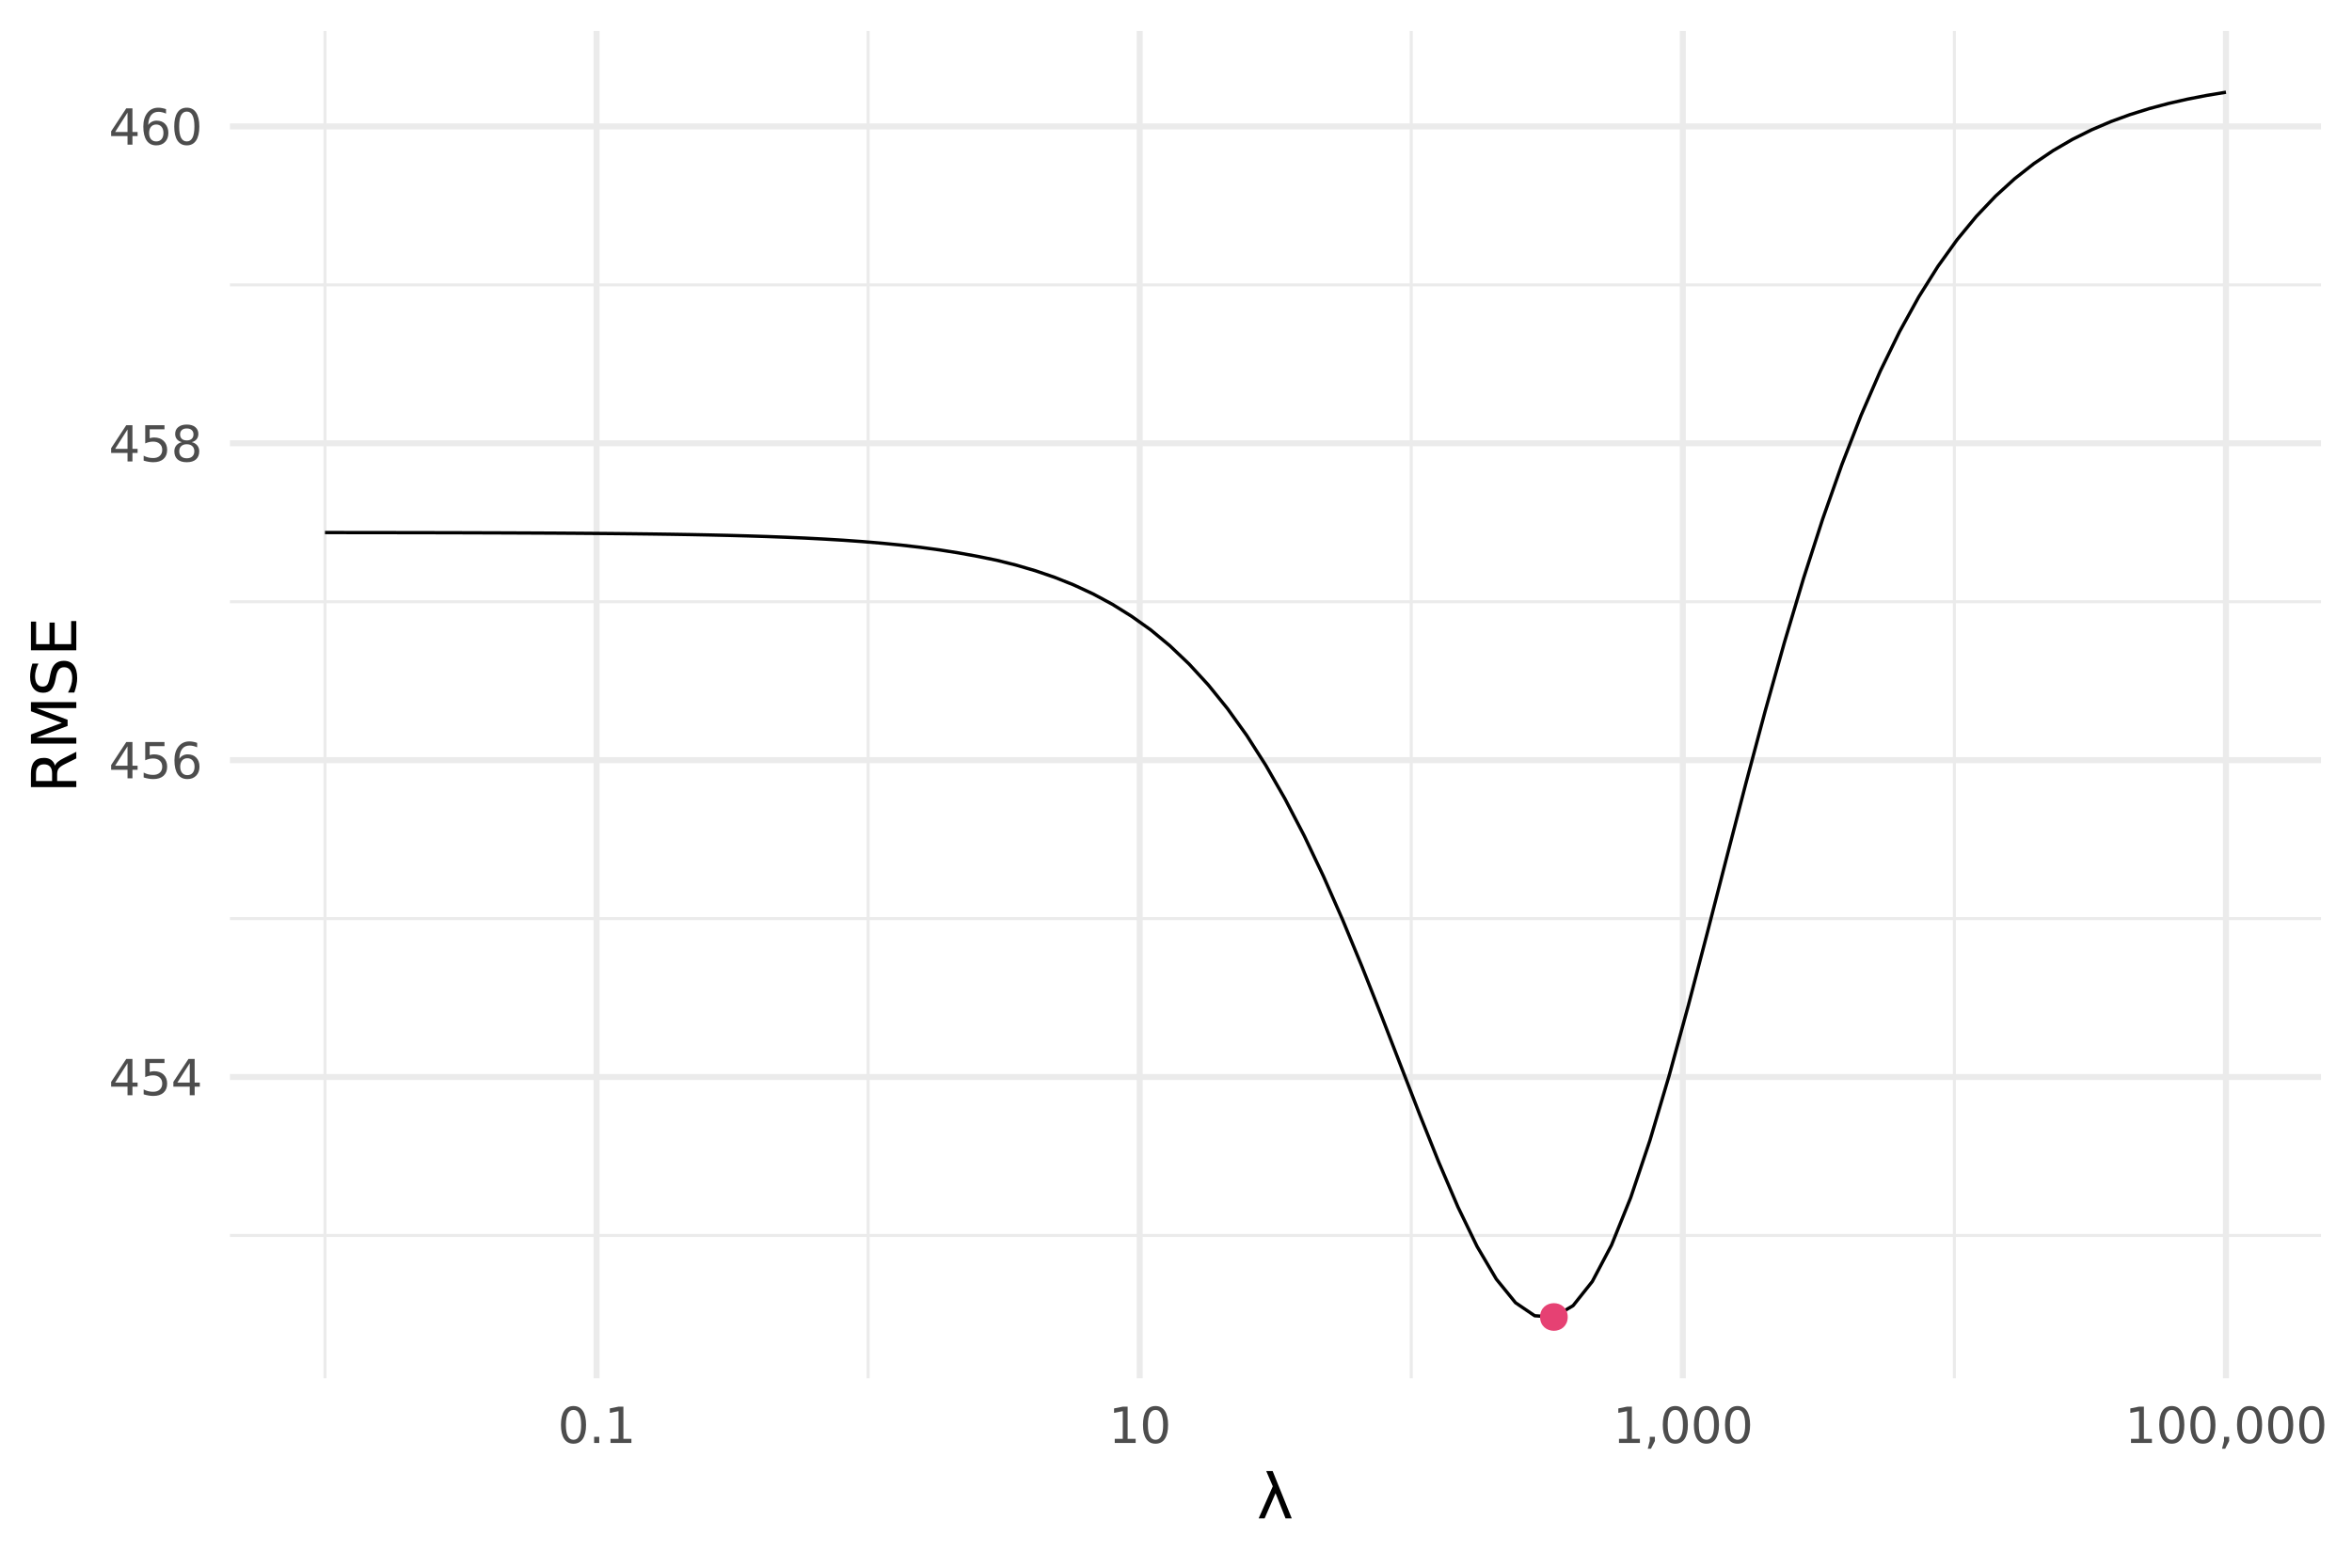
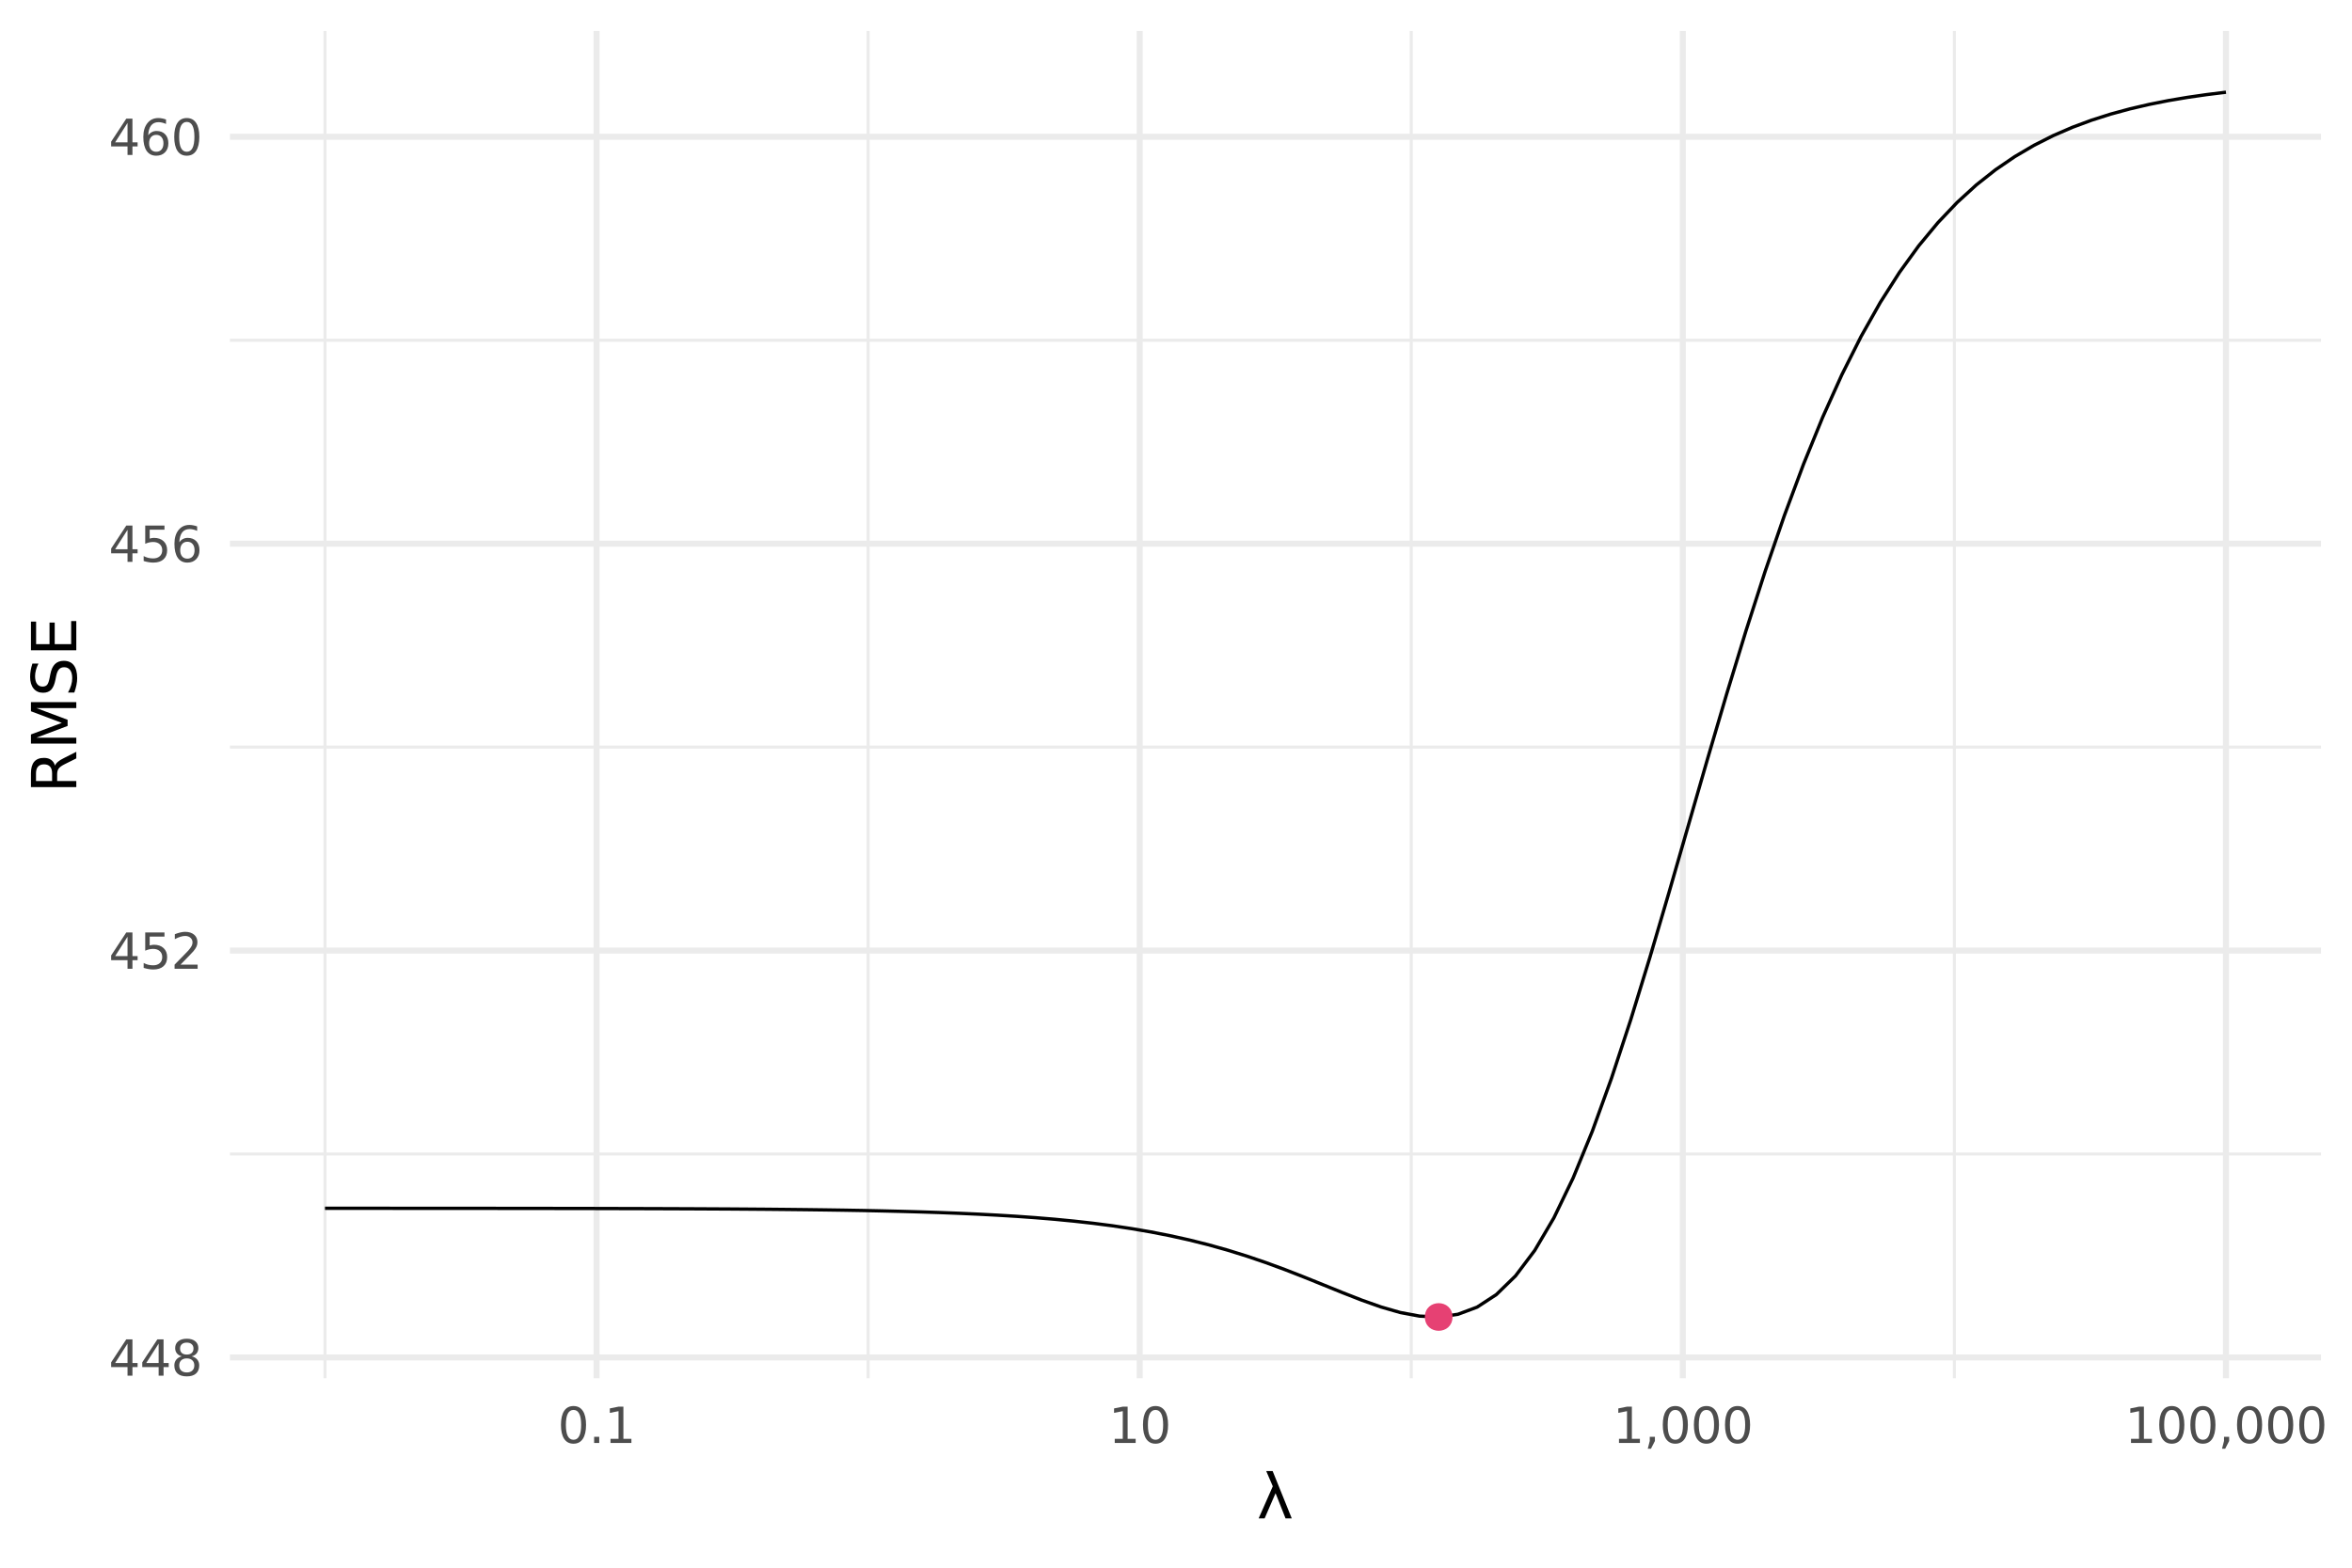
<svg xmlns="http://www.w3.org/2000/svg" xmlns:xlink="http://www.w3.org/1999/xlink" width="756" height="504" viewBox="0 0 756 504">
  <defs>
    <g>
      <g id="glyph-0-0">
        <path d="M 0.797 2.828 L 0.797 -11.281 L 8.797 -11.281 L 8.797 2.828 Z M 1.703 1.938 L 7.906 1.938 L 7.906 -10.391 L 1.703 -10.391 Z M 1.703 1.938 " />
      </g>
      <g id="glyph-0-1">
        <path d="M 6.047 -10.297 L 2.062 -4.062 L 6.047 -4.062 Z M 5.641 -11.672 L 7.625 -11.672 L 7.625 -4.062 L 9.281 -4.062 L 9.281 -2.75 L 7.625 -2.75 L 7.625 0 L 6.047 0 L 6.047 -2.75 L 0.781 -2.75 L 0.781 -4.281 Z M 5.641 -11.672 " />
      </g>
      <g id="glyph-0-2">
+         <path d="M 5.094 -5.547 C 4.344 -5.547 3.75 -5.344 3.312 -4.938 C 2.883 -4.539 2.672 -3.988 2.672 -3.281 C 2.672 -2.582 2.883 -2.031 3.312 -1.625 C 3.75 -1.227 4.344 -1.031 5.094 -1.031 C 5.844 -1.031 6.43 -1.227 6.859 -1.625 C 7.297 -2.031 7.516 -2.582 7.516 -3.281 C 7.516 -3.988 7.297 -4.539 6.859 -4.938 C 6.43 -5.344 5.844 -5.547 5.094 -5.547 Z M 3.516 -6.219 C 2.836 -6.383 2.305 -6.695 1.922 -7.156 C 1.547 -7.625 1.359 -8.191 1.359 -8.859 C 1.359 -9.785 1.691 -10.52 2.359 -11.062 C 3.023 -11.602 3.938 -11.875 5.094 -11.875 C 6.25 -11.875 7.156 -11.602 7.812 -11.062 C 8.477 -10.52 8.812 -9.785 8.812 -8.859 C 8.812 -8.191 8.625 -7.625 8.25 -7.156 C 7.875 -6.695 7.348 -6.383 6.672 -6.219 C 7.43 -6.039 8.023 -5.691 8.453 -5.172 C 8.879 -4.66 9.094 -4.031 9.094 -3.281 C 9.094 -2.156 8.742 -1.285 8.047 -0.672 C 7.359 -0.066 6.375 0.234 5.094 0.234 C 3.801 0.234 2.812 -0.066 2.125 -0.672 C 1.438 -1.285 1.094 -2.156 1.094 -3.281 C 1.094 -4.031 1.305 -4.66 1.734 -5.172 C 2.16 -5.691 2.754 -6.039 3.516 -6.219 Z M 2.938 -8.703 C 2.938 -8.098 3.125 -7.625 3.5 -7.281 C 3.875 -6.945 4.406 -6.781 5.094 -6.781 C 5.77 -6.781 6.297 -6.945 6.672 -7.281 C 7.055 -7.625 7.25 -8.098 7.25 -8.703 C 7.25 -9.305 7.055 -9.773 6.672 -10.109 C 6.297 -10.453 5.77 -10.625 5.094 -10.625 C 4.406 -10.625 3.875 -10.453 3.5 -10.109 C 3.125 -9.773 2.938 -9.305 2.938 -8.703 Z M 2.938 -8.703 " />
+       </g>
+       <g id="glyph-0-3">
        <path d="M 1.734 -11.672 L 7.922 -11.672 L 7.922 -10.344 L 3.172 -10.344 L 3.172 -7.484 C 3.398 -7.555 3.629 -7.613 3.859 -7.656 C 4.086 -7.695 4.316 -7.719 4.547 -7.719 C 5.848 -7.719 6.879 -7.359 7.641 -6.641 C 8.398 -5.93 8.781 -4.969 8.781 -3.75 C 8.781 -2.488 8.391 -1.508 7.609 -0.812 C 6.828 -0.113 5.727 0.234 4.312 0.234 C 3.82 0.234 3.32 0.188 2.812 0.094 C 2.301 0.008 1.773 -0.113 1.234 -0.281 L 1.234 -1.859 C 1.703 -1.609 2.188 -1.422 2.688 -1.297 C 3.188 -1.172 3.719 -1.109 4.281 -1.109 C 5.176 -1.109 5.883 -1.344 6.406 -1.812 C 6.938 -2.289 7.203 -2.938 7.203 -3.75 C 7.203 -4.562 6.938 -5.203 6.406 -5.672 C 5.883 -6.148 5.176 -6.391 4.281 -6.391 C 3.852 -6.391 3.43 -6.344 3.016 -6.25 C 2.598 -6.156 2.172 -6.008 1.734 -5.812 Z M 1.734 -11.672 " />
      </g>
-       <g id="glyph-0-3">
+       <g id="glyph-0-4">
+         <path d="M 3.078 -1.328 L 8.578 -1.328 L 8.578 0 L 1.172 0 L 1.172 -1.328 C 1.773 -1.953 2.594 -2.785 3.625 -3.828 C 4.656 -4.867 5.305 -5.539 5.578 -5.844 C 6.078 -6.414 6.426 -6.895 6.625 -7.281 C 6.832 -7.676 6.938 -8.066 6.938 -8.453 C 6.938 -9.066 6.719 -9.566 6.281 -9.953 C 5.844 -10.348 5.273 -10.547 4.578 -10.547 C 4.086 -10.547 3.566 -10.457 3.016 -10.281 C 2.461 -10.113 1.875 -9.859 1.25 -9.516 L 1.25 -11.109 C 1.883 -11.359 2.477 -11.547 3.031 -11.672 C 3.582 -11.805 4.086 -11.875 4.547 -11.875 C 5.754 -11.875 6.719 -11.57 7.438 -10.969 C 8.156 -10.363 8.516 -9.555 8.516 -8.547 C 8.516 -8.066 8.426 -7.613 8.25 -7.188 C 8.07 -6.758 7.742 -6.254 7.266 -5.672 C 7.141 -5.516 6.727 -5.078 6.031 -4.359 C 5.332 -3.641 4.348 -2.629 3.078 -1.328 Z M 3.078 -1.328 " />
+       </g>
+       <g id="glyph-0-5">
        <path d="M 5.281 -6.469 C 4.57 -6.469 4.008 -6.223 3.594 -5.734 C 3.188 -5.254 2.984 -4.594 2.984 -3.75 C 2.984 -2.906 3.188 -2.238 3.594 -1.75 C 4.008 -1.27 4.57 -1.031 5.281 -1.031 C 5.988 -1.031 6.551 -1.27 6.969 -1.75 C 7.383 -2.238 7.594 -2.906 7.594 -3.75 C 7.594 -4.594 7.383 -5.254 6.969 -5.734 C 6.551 -6.223 5.988 -6.469 5.281 -6.469 Z M 8.422 -11.406 L 8.422 -9.969 C 8.023 -10.156 7.625 -10.297 7.219 -10.391 C 6.812 -10.492 6.41 -10.547 6.016 -10.547 C 4.973 -10.547 4.176 -10.191 3.625 -9.484 C 3.082 -8.785 2.77 -7.727 2.688 -6.312 C 3 -6.758 3.383 -7.102 3.844 -7.344 C 4.312 -7.594 4.82 -7.719 5.375 -7.719 C 6.551 -7.719 7.477 -7.359 8.156 -6.641 C 8.832 -5.93 9.172 -4.969 9.172 -3.75 C 9.172 -2.551 8.816 -1.586 8.109 -0.859 C 7.398 -0.129 6.457 0.234 5.281 0.234 C 3.938 0.234 2.906 -0.281 2.188 -1.312 C 1.477 -2.352 1.125 -3.859 1.125 -5.828 C 1.125 -7.672 1.562 -9.141 2.438 -10.234 C 3.312 -11.328 4.484 -11.875 5.953 -11.875 C 6.348 -11.875 6.75 -11.832 7.156 -11.75 C 7.562 -11.676 7.984 -11.562 8.422 -11.406 Z M 8.422 -11.406 " />
      </g>
-       <g id="glyph-0-4">
-         <path d="M 5.094 -5.547 C 4.344 -5.547 3.75 -5.344 3.312 -4.938 C 2.883 -4.539 2.672 -3.988 2.672 -3.281 C 2.672 -2.582 2.883 -2.031 3.312 -1.625 C 3.75 -1.227 4.344 -1.031 5.094 -1.031 C 5.844 -1.031 6.43 -1.227 6.859 -1.625 C 7.297 -2.031 7.516 -2.582 7.516 -3.281 C 7.516 -3.988 7.297 -4.539 6.859 -4.938 C 6.43 -5.344 5.844 -5.547 5.094 -5.547 Z M 3.516 -6.219 C 2.836 -6.383 2.305 -6.695 1.922 -7.156 C 1.547 -7.625 1.359 -8.191 1.359 -8.859 C 1.359 -9.785 1.691 -10.52 2.359 -11.062 C 3.023 -11.602 3.938 -11.875 5.094 -11.875 C 6.25 -11.875 7.156 -11.602 7.812 -11.062 C 8.477 -10.52 8.812 -9.785 8.812 -8.859 C 8.812 -8.191 8.625 -7.625 8.25 -7.156 C 7.875 -6.695 7.348 -6.383 6.672 -6.219 C 7.43 -6.039 8.023 -5.691 8.453 -5.172 C 8.879 -4.66 9.094 -4.031 9.094 -3.281 C 9.094 -2.156 8.742 -1.285 8.047 -0.672 C 7.359 -0.066 6.375 0.234 5.094 0.234 C 3.801 0.234 2.812 -0.066 2.125 -0.672 C 1.438 -1.285 1.094 -2.156 1.094 -3.281 C 1.094 -4.031 1.305 -4.66 1.734 -5.172 C 2.16 -5.691 2.754 -6.039 3.516 -6.219 Z M 2.938 -8.703 C 2.938 -8.098 3.125 -7.625 3.5 -7.281 C 3.875 -6.945 4.406 -6.781 5.094 -6.781 C 5.77 -6.781 6.297 -6.945 6.672 -7.281 C 7.055 -7.625 7.25 -8.098 7.25 -8.703 C 7.25 -9.305 7.055 -9.773 6.672 -10.109 C 6.297 -10.453 5.77 -10.625 5.094 -10.625 C 4.406 -10.625 3.875 -10.453 3.5 -10.109 C 3.125 -9.773 2.938 -9.305 2.938 -8.703 Z M 2.938 -8.703 " />
-       </g>
-       <g id="glyph-0-5">
+       <g id="glyph-0-6">
        <path d="M 5.094 -10.625 C 4.281 -10.625 3.664 -10.223 3.25 -9.422 C 2.844 -8.629 2.641 -7.43 2.641 -5.828 C 2.641 -4.223 2.844 -3.02 3.25 -2.219 C 3.664 -1.426 4.281 -1.031 5.094 -1.031 C 5.906 -1.031 6.516 -1.426 6.922 -2.219 C 7.336 -3.02 7.547 -4.223 7.547 -5.828 C 7.547 -7.43 7.336 -8.629 6.922 -9.422 C 6.516 -10.223 5.906 -10.625 5.094 -10.625 Z M 5.094 -11.875 C 6.395 -11.875 7.391 -11.359 8.078 -10.328 C 8.773 -9.297 9.125 -7.797 9.125 -5.828 C 9.125 -3.859 8.773 -2.352 8.078 -1.312 C 7.391 -0.281 6.395 0.234 5.094 0.234 C 3.781 0.234 2.781 -0.281 2.094 -1.312 C 1.406 -2.352 1.062 -3.859 1.062 -5.828 C 1.062 -7.797 1.406 -9.297 2.094 -10.328 C 2.781 -11.359 3.781 -11.875 5.094 -11.875 Z M 5.094 -11.875 " />
      </g>
-       <g id="glyph-0-6">
+       <g id="glyph-0-7">
        <path d="M 1.719 -1.984 L 3.359 -1.984 L 3.359 0 L 1.719 0 Z M 1.719 -1.984 " />
      </g>
-       <g id="glyph-0-7">
+       <g id="glyph-0-8">
        <path d="M 1.984 -1.328 L 4.562 -1.328 L 4.562 -10.234 L 1.766 -9.672 L 1.766 -11.109 L 4.547 -11.672 L 6.125 -11.672 L 6.125 -1.328 L 8.703 -1.328 L 8.703 0 L 1.984 0 Z M 1.984 -1.328 " />
      </g>
-       <g id="glyph-0-8">
+       <g id="glyph-0-9">
        <path d="M 1.875 -1.984 L 3.531 -1.984 L 3.531 -0.641 L 2.25 1.859 L 1.234 1.859 L 1.875 -0.641 Z M 1.875 -1.984 " />
      </g>
      <g id="glyph-1-0">
        <path d="M 2.5 0 L 2.5 -15 L 17.5 -15 L 17.5 0 Z M 3.75 -1.25 L 16.25 -1.25 L 16.25 -13.75 L 3.75 -13.75 Z M 3.75 -1.25 " />
      </g>
      <g id="glyph-1-1">
        <path d="M 11.234 0 L 9.234 0 L 6.031 -8.094 L 2.516 0 L 0.594 0 L 5.141 -10.312 L 3.031 -15.203 L 5.094 -15.203 Z M 11.234 0 " />
      </g>
      <g id="glyph-2-0">
        <path d="M 3.531 -1 L -14.109 -1 L -14.109 -11 L 3.531 -11 Z M 2.422 -2.125 L 2.422 -9.891 L -12.984 -9.891 L -12.984 -2.125 Z M 2.422 -2.125 " />
      </g>
      <g id="glyph-2-1">
        <path d="M -6.844 -8.875 C -6.695 -9.301 -6.391 -9.711 -5.922 -10.109 C -5.453 -10.516 -4.805 -10.914 -3.984 -11.312 L 0 -13.328 L 0 -11.203 L -3.734 -9.344 C -4.711 -8.852 -5.359 -8.379 -5.672 -7.922 C -5.992 -7.473 -6.156 -6.859 -6.156 -6.078 L -6.156 -3.938 L 0 -3.938 L 0 -1.969 L -14.578 -1.969 L -14.578 -6.422 C -14.578 -8.086 -14.227 -9.328 -13.531 -10.141 C -12.832 -10.961 -11.781 -11.375 -10.375 -11.375 C -9.457 -11.375 -8.695 -11.16 -8.094 -10.734 C -7.488 -10.305 -7.07 -9.688 -6.844 -8.875 Z M -12.953 -3.938 L -7.781 -3.938 L -7.781 -6.422 C -7.781 -7.367 -8 -8.082 -8.438 -8.562 C -8.883 -9.051 -9.531 -9.297 -10.375 -9.297 C -11.227 -9.297 -11.867 -9.051 -12.297 -8.562 C -12.734 -8.082 -12.953 -7.367 -12.953 -6.422 Z M -12.953 -3.938 " />
      </g>
      <g id="glyph-2-2">
        <path d="M -14.578 -1.969 L -14.578 -4.906 L -4.656 -8.625 L -14.578 -12.359 L -14.578 -15.297 L 0 -15.297 L 0 -13.375 L -12.797 -13.375 L -2.797 -9.625 L -2.797 -7.641 L -12.797 -3.875 L 0 -3.875 L 0 -1.969 Z M -14.578 -1.969 " />
      </g>
      <g id="glyph-2-3">
        <path d="M -14.109 -10.703 L -12.172 -10.703 C -12.535 -9.953 -12.805 -9.242 -12.984 -8.578 C -13.16 -7.922 -13.25 -7.281 -13.25 -6.656 C -13.25 -5.582 -13.039 -4.754 -12.625 -4.172 C -12.207 -3.586 -11.613 -3.297 -10.844 -3.297 C -10.195 -3.297 -9.707 -3.488 -9.375 -3.875 C -9.051 -4.27 -8.785 -5.004 -8.578 -6.078 L -8.344 -7.281 C -8.062 -8.75 -7.566 -9.832 -6.859 -10.531 C -6.148 -11.227 -5.207 -11.578 -4.031 -11.578 C -2.613 -11.578 -1.539 -11.102 -0.812 -10.156 C -0.082 -9.207 0.281 -7.82 0.281 -6 C 0.281 -5.312 0.203 -4.578 0.047 -3.797 C -0.109 -3.016 -0.336 -2.207 -0.641 -1.375 L -2.672 -1.375 C -2.223 -2.176 -1.883 -2.961 -1.656 -3.734 C -1.426 -4.504 -1.312 -5.258 -1.312 -6 C -1.312 -7.125 -1.531 -7.988 -1.969 -8.594 C -2.414 -9.207 -3.051 -9.516 -3.875 -9.516 C -4.594 -9.516 -5.148 -9.297 -5.547 -8.859 C -5.953 -8.422 -6.258 -7.703 -6.469 -6.703 L -6.703 -5.5 C -6.992 -4.031 -7.453 -2.961 -8.078 -2.297 C -8.703 -1.641 -9.57 -1.312 -10.688 -1.312 C -11.977 -1.312 -12.992 -1.766 -13.734 -2.672 C -14.473 -3.586 -14.844 -4.844 -14.844 -6.438 C -14.844 -7.125 -14.781 -7.82 -14.656 -8.531 C -14.531 -9.238 -14.348 -9.961 -14.109 -10.703 Z M -14.109 -10.703 " />
      </g>
      <g id="glyph-2-4">
        <path d="M -14.578 -1.969 L -14.578 -11.188 L -12.922 -11.188 L -12.922 -3.938 L -8.609 -3.938 L -8.609 -10.875 L -6.938 -10.875 L -6.938 -3.938 L -1.656 -3.938 L -1.656 -11.359 L 0 -11.359 L 0 -1.969 Z M -14.578 -1.969 " />
      </g>
    </g>
    <clipPath id="clip-0">
-       <path clip-rule="nonzero" d="M 73.91 396 L 746.039 396 L 746.039 398 L 73.91 398 Z M 73.91 396 " />
+       <path clip-rule="nonzero" d="M 73.91 370 L 746.039 370 L 746.039 372 L 73.91 372 Z M 73.91 370 " />
    </clipPath>
    <clipPath id="clip-1">
-       <path clip-rule="nonzero" d="M 73.91 294 L 746.039 294 L 746.039 296 L 73.91 296 Z M 73.91 294 " />
+       <path clip-rule="nonzero" d="M 73.91 239 L 746.039 239 L 746.039 241 L 73.91 241 Z M 73.91 239 " />
    </clipPath>
    <clipPath id="clip-2">
-       <path clip-rule="nonzero" d="M 73.91 192 L 746.039 192 L 746.039 194 L 73.91 194 Z M 73.91 192 " />
+       <path clip-rule="nonzero" d="M 73.91 108 L 746.039 108 L 746.039 110 L 73.91 110 Z M 73.91 108 " />
    </clipPath>
    <clipPath id="clip-3">
-       <path clip-rule="nonzero" d="M 73.91 91 L 746.039 91 L 746.039 93 L 73.91 93 Z M 73.91 91 " />
+       <path clip-rule="nonzero" d="M 103 9.961 L 105 9.961 L 105 443.09 L 103 443.09 Z M 103 9.961 " />
    </clipPath>
    <clipPath id="clip-4">
-       <path clip-rule="nonzero" d="M 103 9.961 L 105 9.961 L 105 443.09 L 103 443.09 Z M 103 9.961 " />
+       <path clip-rule="nonzero" d="M 278 9.961 L 280 9.961 L 280 443.09 L 278 443.09 Z M 278 9.961 " />
    </clipPath>
    <clipPath id="clip-5">
-       <path clip-rule="nonzero" d="M 278 9.961 L 280 9.961 L 280 443.09 L 278 443.09 Z M 278 9.961 " />
+       <path clip-rule="nonzero" d="M 453 9.961 L 455 9.961 L 455 443.09 L 453 443.09 Z M 453 9.961 " />
    </clipPath>
    <clipPath id="clip-6">
-       <path clip-rule="nonzero" d="M 453 9.961 L 455 9.961 L 455 443.09 L 453 443.09 Z M 453 9.961 " />
+       <path clip-rule="nonzero" d="M 627 9.961 L 629 9.961 L 629 443.09 L 627 443.09 Z M 627 9.961 " />
    </clipPath>
    <clipPath id="clip-7">
-       <path clip-rule="nonzero" d="M 627 9.961 L 629 9.961 L 629 443.09 L 627 443.09 Z M 627 9.961 " />
+       <path clip-rule="nonzero" d="M 73.91 435 L 746.039 435 L 746.039 438 L 73.91 438 Z M 73.91 435 " />
    </clipPath>
    <clipPath id="clip-8">
-       <path clip-rule="nonzero" d="M 73.91 345 L 746.039 345 L 746.039 348 L 73.91 348 Z M 73.91 345 " />
+       <path clip-rule="nonzero" d="M 73.91 304 L 746.039 304 L 746.039 307 L 73.91 307 Z M 73.91 304 " />
    </clipPath>
    <clipPath id="clip-9">
-       <path clip-rule="nonzero" d="M 73.91 243 L 746.039 243 L 746.039 246 L 73.91 246 Z M 73.91 243 " />
+       <path clip-rule="nonzero" d="M 73.91 173 L 746.039 173 L 746.039 176 L 73.91 176 Z M 73.91 173 " />
    </clipPath>
    <clipPath id="clip-10">
-       <path clip-rule="nonzero" d="M 73.91 141 L 746.039 141 L 746.039 144 L 73.91 144 Z M 73.91 141 " />
+       <path clip-rule="nonzero" d="M 73.91 43 L 746.039 43 L 746.039 45 L 73.91 45 Z M 73.91 43 " />
    </clipPath>
    <clipPath id="clip-11">
-       <path clip-rule="nonzero" d="M 73.91 39 L 746.039 39 L 746.039 42 L 73.91 42 Z M 73.91 39 " />
+       <path clip-rule="nonzero" d="M 190 9.961 L 193 9.961 L 193 443.09 L 190 443.09 Z M 190 9.961 " />
    </clipPath>
    <clipPath id="clip-12">
-       <path clip-rule="nonzero" d="M 190 9.961 L 193 9.961 L 193 443.09 L 190 443.09 Z M 190 9.961 " />
+       <path clip-rule="nonzero" d="M 365 9.961 L 368 9.961 L 368 443.09 L 365 443.09 Z M 365 9.961 " />
    </clipPath>
    <clipPath id="clip-13">
-       <path clip-rule="nonzero" d="M 365 9.961 L 368 9.961 L 368 443.09 L 365 443.09 Z M 365 9.961 " />
+       <path clip-rule="nonzero" d="M 539 9.961 L 542 9.961 L 542 443.09 L 539 443.09 Z M 539 9.961 " />
    </clipPath>
    <clipPath id="clip-14">
-       <path clip-rule="nonzero" d="M 539 9.961 L 542 9.961 L 542 443.09 L 539 443.09 Z M 539 9.961 " />
-     </clipPath>
-     <clipPath id="clip-15">
      <path clip-rule="nonzero" d="M 714 9.961 L 717 9.961 L 717 443.09 L 714 443.09 Z M 714 9.961 " />
    </clipPath>
  </defs>
  <rect x="-75.6" y="-50.4" width="907.2" height="604.8" fill="rgb(100%, 100%, 100%)" fill-opacity="1" />
  <g clip-path="url(#clip-0)">
-     <path fill="none" stroke-width="0.97" stroke-linecap="butt" stroke-linejoin="round" stroke="rgb(92.157%, 92.157%, 92.157%)" stroke-opacity="1" stroke-miterlimit="10" d="M 73.91 397.188 L 746.039 397.188 " />
+     <path fill="none" stroke-width="0.97" stroke-linecap="butt" stroke-linejoin="round" stroke="rgb(92.157%, 92.157%, 92.157%)" stroke-opacity="1" stroke-miterlimit="10" d="M 73.91 371.004 L 746.039 371.004 " />
  </g>
  <g clip-path="url(#clip-1)">
-     <path fill="none" stroke-width="0.97" stroke-linecap="butt" stroke-linejoin="round" stroke="rgb(92.157%, 92.157%, 92.157%)" stroke-opacity="1" stroke-miterlimit="10" d="M 73.91 295.316 L 746.039 295.316 " />
+     <path fill="none" stroke-width="0.97" stroke-linecap="butt" stroke-linejoin="round" stroke="rgb(92.157%, 92.157%, 92.157%)" stroke-opacity="1" stroke-miterlimit="10" d="M 73.91 240.191 L 746.039 240.191 " />
  </g>
  <g clip-path="url(#clip-2)">
-     <path fill="none" stroke-width="0.97" stroke-linecap="butt" stroke-linejoin="round" stroke="rgb(92.157%, 92.157%, 92.157%)" stroke-opacity="1" stroke-miterlimit="10" d="M 73.91 193.449 L 746.039 193.449 " />
+     <path fill="none" stroke-width="0.97" stroke-linecap="butt" stroke-linejoin="round" stroke="rgb(92.157%, 92.157%, 92.157%)" stroke-opacity="1" stroke-miterlimit="10" d="M 73.91 109.379 L 746.039 109.379 " />
  </g>
  <g clip-path="url(#clip-3)">
-     <path fill="none" stroke-width="0.97" stroke-linecap="butt" stroke-linejoin="round" stroke="rgb(92.157%, 92.157%, 92.157%)" stroke-opacity="1" stroke-miterlimit="10" d="M 73.91 91.582 L 746.039 91.582 " />
+     <path fill="none" stroke-width="0.97" stroke-linecap="butt" stroke-linejoin="round" stroke="rgb(92.157%, 92.157%, 92.157%)" stroke-opacity="1" stroke-miterlimit="10" d="M 104.461 443.09 L 104.461 9.961 " />
  </g>
  <g clip-path="url(#clip-4)">
-     <path fill="none" stroke-width="0.97" stroke-linecap="butt" stroke-linejoin="round" stroke="rgb(92.157%, 92.157%, 92.157%)" stroke-opacity="1" stroke-miterlimit="10" d="M 104.461 443.09 L 104.461 9.961 " />
+     <path fill="none" stroke-width="0.97" stroke-linecap="butt" stroke-linejoin="round" stroke="rgb(92.157%, 92.157%, 92.157%)" stroke-opacity="1" stroke-miterlimit="10" d="M 279.039 443.09 L 279.039 9.961 " />
  </g>
  <g clip-path="url(#clip-5)">
-     <path fill="none" stroke-width="0.97" stroke-linecap="butt" stroke-linejoin="round" stroke="rgb(92.157%, 92.157%, 92.157%)" stroke-opacity="1" stroke-miterlimit="10" d="M 279.039 443.09 L 279.039 9.961 " />
+     <path fill="none" stroke-width="0.97" stroke-linecap="butt" stroke-linejoin="round" stroke="rgb(92.157%, 92.157%, 92.157%)" stroke-opacity="1" stroke-miterlimit="10" d="M 453.617 443.09 L 453.617 9.961 " />
  </g>
  <g clip-path="url(#clip-6)">
-     <path fill="none" stroke-width="0.97" stroke-linecap="butt" stroke-linejoin="round" stroke="rgb(92.157%, 92.157%, 92.157%)" stroke-opacity="1" stroke-miterlimit="10" d="M 453.617 443.09 L 453.617 9.961 " />
+     <path fill="none" stroke-width="0.97" stroke-linecap="butt" stroke-linejoin="round" stroke="rgb(92.157%, 92.157%, 92.157%)" stroke-opacity="1" stroke-miterlimit="10" d="M 628.195 443.09 L 628.195 9.961 " />
  </g>
  <g clip-path="url(#clip-7)">
-     <path fill="none" stroke-width="0.97" stroke-linecap="butt" stroke-linejoin="round" stroke="rgb(92.157%, 92.157%, 92.157%)" stroke-opacity="1" stroke-miterlimit="10" d="M 628.195 443.09 L 628.195 9.961 " />
+     <path fill="none" stroke-width="1.94" stroke-linecap="butt" stroke-linejoin="round" stroke="rgb(92.157%, 92.157%, 92.157%)" stroke-opacity="1" stroke-miterlimit="10" d="M 73.91 436.41 L 746.039 436.41 " />
  </g>
  <g clip-path="url(#clip-8)">
-     <path fill="none" stroke-width="1.94" stroke-linecap="butt" stroke-linejoin="round" stroke="rgb(92.157%, 92.157%, 92.157%)" stroke-opacity="1" stroke-miterlimit="10" d="M 73.91 346.254 L 746.039 346.254 " />
+     <path fill="none" stroke-width="1.94" stroke-linecap="butt" stroke-linejoin="round" stroke="rgb(92.157%, 92.157%, 92.157%)" stroke-opacity="1" stroke-miterlimit="10" d="M 73.91 305.598 L 746.039 305.598 " />
  </g>
  <g clip-path="url(#clip-9)">
-     <path fill="none" stroke-width="1.94" stroke-linecap="butt" stroke-linejoin="round" stroke="rgb(92.157%, 92.157%, 92.157%)" stroke-opacity="1" stroke-miterlimit="10" d="M 73.91 244.383 L 746.039 244.383 " />
+     <path fill="none" stroke-width="1.94" stroke-linecap="butt" stroke-linejoin="round" stroke="rgb(92.157%, 92.157%, 92.157%)" stroke-opacity="1" stroke-miterlimit="10" d="M 73.91 174.785 L 746.039 174.785 " />
  </g>
  <g clip-path="url(#clip-10)">
-     <path fill="none" stroke-width="1.94" stroke-linecap="butt" stroke-linejoin="round" stroke="rgb(92.157%, 92.157%, 92.157%)" stroke-opacity="1" stroke-miterlimit="10" d="M 73.91 142.516 L 746.039 142.516 " />
+     <path fill="none" stroke-width="1.94" stroke-linecap="butt" stroke-linejoin="round" stroke="rgb(92.157%, 92.157%, 92.157%)" stroke-opacity="1" stroke-miterlimit="10" d="M 73.91 43.973 L 746.039 43.973 " />
  </g>
  <g clip-path="url(#clip-11)">
-     <path fill="none" stroke-width="1.94" stroke-linecap="butt" stroke-linejoin="round" stroke="rgb(92.157%, 92.157%, 92.157%)" stroke-opacity="1" stroke-miterlimit="10" d="M 73.91 40.648 L 746.039 40.648 " />
+     <path fill="none" stroke-width="1.94" stroke-linecap="butt" stroke-linejoin="round" stroke="rgb(92.157%, 92.157%, 92.157%)" stroke-opacity="1" stroke-miterlimit="10" d="M 191.75 443.09 L 191.75 9.961 " />
  </g>
  <g clip-path="url(#clip-12)">
-     <path fill="none" stroke-width="1.94" stroke-linecap="butt" stroke-linejoin="round" stroke="rgb(92.157%, 92.157%, 92.157%)" stroke-opacity="1" stroke-miterlimit="10" d="M 191.75 443.09 L 191.75 9.961 " />
+     <path fill="none" stroke-width="1.94" stroke-linecap="butt" stroke-linejoin="round" stroke="rgb(92.157%, 92.157%, 92.157%)" stroke-opacity="1" stroke-miterlimit="10" d="M 366.328 443.09 L 366.328 9.961 " />
  </g>
  <g clip-path="url(#clip-13)">
-     <path fill="none" stroke-width="1.94" stroke-linecap="butt" stroke-linejoin="round" stroke="rgb(92.157%, 92.157%, 92.157%)" stroke-opacity="1" stroke-miterlimit="10" d="M 366.328 443.09 L 366.328 9.961 " />
+     <path fill="none" stroke-width="1.94" stroke-linecap="butt" stroke-linejoin="round" stroke="rgb(92.157%, 92.157%, 92.157%)" stroke-opacity="1" stroke-miterlimit="10" d="M 540.906 443.09 L 540.906 9.961 " />
  </g>
  <g clip-path="url(#clip-14)">
-     <path fill="none" stroke-width="1.94" stroke-linecap="butt" stroke-linejoin="round" stroke="rgb(92.157%, 92.157%, 92.157%)" stroke-opacity="1" stroke-miterlimit="10" d="M 540.906 443.09 L 540.906 9.961 " />
-   </g>
-   <g clip-path="url(#clip-15)">
    <path fill="none" stroke-width="1.94" stroke-linecap="butt" stroke-linejoin="round" stroke="rgb(92.157%, 92.157%, 92.157%)" stroke-opacity="1" stroke-miterlimit="10" d="M 715.484 443.09 L 715.484 9.961 " />
  </g>
-   <path fill="none" stroke-width="1.067" stroke-linecap="butt" stroke-linejoin="round" stroke="rgb(0%, 0%, 0%)" stroke-opacity="1" stroke-miterlimit="10" d="M 104.461 171.211 L 110.633 171.219 L 116.805 171.223 L 122.977 171.23 L 129.148 171.242 L 135.32 171.25 L 141.492 171.262 L 147.664 171.277 L 160.008 171.316 L 166.18 171.34 L 172.352 171.367 L 178.523 171.398 L 184.695 171.438 L 190.867 171.484 L 197.043 171.539 L 203.215 171.602 L 209.387 171.676 L 215.559 171.762 L 221.73 171.863 L 227.902 171.984 L 234.074 172.125 L 240.246 172.293 L 246.418 172.488 L 252.59 172.719 L 258.762 172.988 L 264.934 173.309 L 271.105 173.68 L 277.277 174.121 L 283.449 174.637 L 289.621 175.242 L 295.793 175.953 L 301.965 176.785 L 308.137 177.758 L 314.309 178.879 L 320.48 180.145 L 326.652 181.688 L 332.824 183.496 L 338.996 185.605 L 345.168 188.07 L 351.34 190.934 L 357.512 194.258 L 363.684 198.109 L 369.855 202.484 L 376.027 207.602 L 382.199 213.473 L 388.371 220.184 L 394.543 227.809 L 400.715 236.406 L 406.887 246.086 L 413.059 256.867 L 419.23 268.727 L 425.402 281.723 L 431.574 295.75 L 437.746 310.664 L 443.918 326.246 L 450.09 342.203 L 456.262 358.141 L 462.438 373.582 L 468.609 388 L 474.781 400.742 L 480.953 411.215 L 487.125 418.812 L 493.297 423.012 L 499.469 423.402 L 505.641 419.746 L 511.812 411.992 L 517.984 400.301 L 524.156 385.016 L 530.328 366.652 L 536.5 345.84 L 542.672 323.266 L 548.844 299.637 L 555.016 275.617 L 561.188 251.797 L 567.359 228.672 L 573.531 206.633 L 579.703 185.953 L 585.875 166.816 L 592.047 149.316 L 598.219 133.484 L 604.391 119.281 L 610.562 106.641 L 616.734 95.461 L 622.906 85.637 L 629.078 77.043 L 635.25 69.559 L 641.422 63.059 L 647.594 57.438 L 653.766 52.59 L 659.938 48.414 L 666.109 44.824 L 672.281 41.746 L 678.453 39.109 L 684.625 36.852 L 690.797 34.922 L 696.969 33.277 L 703.141 31.871 L 709.312 30.672 L 715.484 29.648 " />
-   <path fill-rule="nonzero" fill="rgb(90.196%, 25.49%, 45.098%)" fill-opacity="1" stroke-width="0.709" stroke-linecap="round" stroke-linejoin="round" stroke="rgb(90.196%, 25.49%, 45.098%)" stroke-opacity="1" stroke-miterlimit="10" d="M 503.555 423.402 C 503.555 428.855 495.379 428.855 495.379 423.402 C 495.379 417.949 503.555 417.949 503.555 423.402 " />
-   <g fill="rgb(30.196%, 30.196%, 30.196%)" fill-opacity="1">
-     <use xlink:href="#glyph-0-1" x="34.945" y="352.105" />
-     <use xlink:href="#glyph-0-2" x="44.945" y="352.105" />
-     <use xlink:href="#glyph-0-1" x="54.945" y="352.105" />
-   </g>
-   <g fill="rgb(30.196%, 30.196%, 30.196%)" fill-opacity="1">
-     <use xlink:href="#glyph-0-1" x="34.945" y="250.234" />
-     <use xlink:href="#glyph-0-2" x="44.945" y="250.234" />
-     <use xlink:href="#glyph-0-3" x="54.945" y="250.234" />
-   </g>
-   <g fill="rgb(30.196%, 30.196%, 30.196%)" fill-opacity="1">
-     <use xlink:href="#glyph-0-1" x="34.945" y="148.367" />
-     <use xlink:href="#glyph-0-2" x="44.945" y="148.367" />
-     <use xlink:href="#glyph-0-4" x="54.945" y="148.367" />
-   </g>
-   <g fill="rgb(30.196%, 30.196%, 30.196%)" fill-opacity="1">
-     <use xlink:href="#glyph-0-1" x="34.945" y="46.5" />
-     <use xlink:href="#glyph-0-3" x="44.945" y="46.5" />
-     <use xlink:href="#glyph-0-5" x="54.945" y="46.5" />
-   </g>
-   <g fill="rgb(30.196%, 30.196%, 30.196%)" fill-opacity="1">
-     <use xlink:href="#glyph-0-5" x="179.25" y="463.906" />
-     <use xlink:href="#glyph-0-6" x="189.25" y="463.906" />
-     <use xlink:href="#glyph-0-7" x="194.25" y="463.906" />
-   </g>
-   <g fill="rgb(30.196%, 30.196%, 30.196%)" fill-opacity="1">
-     <use xlink:href="#glyph-0-7" x="356.328" y="463.906" />
-     <use xlink:href="#glyph-0-5" x="366.328" y="463.906" />
-   </g>
-   <g fill="rgb(30.196%, 30.196%, 30.196%)" fill-opacity="1">
-     <use xlink:href="#glyph-0-7" x="518.406" y="463.906" />
-     <use xlink:href="#glyph-0-8" x="528.406" y="463.906" />
-     <use xlink:href="#glyph-0-5" x="533.406" y="463.906" />
-     <use xlink:href="#glyph-0-5" x="543.406" y="463.906" />
-     <use xlink:href="#glyph-0-5" x="553.406" y="463.906" />
-   </g>
-   <g fill="rgb(30.196%, 30.196%, 30.196%)" fill-opacity="1">
-     <use xlink:href="#glyph-0-7" x="682.984" y="463.906" />
-     <use xlink:href="#glyph-0-5" x="692.984" y="463.906" />
-     <use xlink:href="#glyph-0-5" x="702.984" y="463.906" />
-     <use xlink:href="#glyph-0-8" x="712.984" y="463.906" />
-     <use xlink:href="#glyph-0-5" x="717.984" y="463.906" />
-     <use xlink:href="#glyph-0-5" x="727.984" y="463.906" />
-     <use xlink:href="#glyph-0-5" x="737.984" y="463.906" />
+   <path fill="none" stroke-width="1.067" stroke-linecap="butt" stroke-linejoin="round" stroke="rgb(0%, 0%, 0%)" stroke-opacity="1" stroke-miterlimit="10" d="M 104.461 388.457 L 110.633 388.461 L 122.977 388.461 L 135.32 388.469 L 141.492 388.469 L 153.836 388.477 L 160.008 388.484 L 166.18 388.488 L 184.695 388.512 L 190.867 388.523 L 197.043 388.539 L 209.387 388.57 L 221.73 388.617 L 234.074 388.68 L 240.246 388.723 L 246.418 388.77 L 252.59 388.828 L 258.762 388.895 L 264.934 388.973 L 271.105 389.062 L 277.277 389.168 L 283.449 389.297 L 289.621 389.445 L 295.793 389.617 L 301.965 389.82 L 308.137 390.059 L 314.309 390.336 L 320.48 390.66 L 326.652 391.031 L 332.824 391.473 L 338.996 391.984 L 345.168 392.582 L 351.34 393.273 L 357.512 394.07 L 363.684 394.992 L 369.855 396.047 L 376.027 397.254 L 382.199 398.625 L 388.371 400.168 L 394.543 401.898 L 400.715 403.816 L 406.887 405.918 L 413.059 408.184 L 419.23 410.594 L 425.402 413.09 L 431.574 415.59 L 437.746 418.004 L 443.918 420.188 L 450.09 421.965 L 456.262 423.117 L 462.438 423.402 L 468.609 422.539 L 474.781 420.234 L 480.953 416.207 L 487.125 410.203 L 493.297 402.016 L 499.469 391.531 L 505.641 378.723 L 511.812 363.688 L 517.984 346.633 L 524.156 327.863 L 530.328 307.77 L 536.5 286.797 L 542.672 265.395 L 548.844 244.016 L 555.016 223.055 L 561.188 202.863 L 567.359 183.707 L 573.531 165.789 L 579.703 149.234 L 585.875 134.109 L 592.047 120.422 L 598.219 108.141 L 604.391 97.207 L 610.562 87.535 L 616.734 79.027 L 622.906 71.578 L 629.078 65.086 L 635.25 59.449 L 641.422 54.57 L 647.594 50.359 L 653.766 46.73 L 659.938 43.609 L 666.109 40.934 L 672.281 38.641 L 678.453 36.676 L 684.625 35 L 690.797 33.566 L 696.969 32.34 L 703.141 31.297 L 709.312 30.41 L 715.484 29.648 " />
+   <path fill-rule="nonzero" fill="rgb(90.196%, 25.49%, 45.098%)" fill-opacity="1" stroke-width="0.709" stroke-linecap="round" stroke-linejoin="round" stroke="rgb(90.196%, 25.49%, 45.098%)" stroke-opacity="1" stroke-miterlimit="10" d="M 466.523 423.402 C 466.523 428.855 458.348 428.855 458.348 423.402 C 458.348 417.949 466.523 417.949 466.523 423.402 " />
+   <g fill="rgb(30.196%, 30.196%, 30.196%)" fill-opacity="1">
+     <use xlink:href="#glyph-0-1" x="34.945" y="442.262" />
+     <use xlink:href="#glyph-0-1" x="44.945" y="442.262" />
+     <use xlink:href="#glyph-0-2" x="54.945" y="442.262" />
+   </g>
+   <g fill="rgb(30.196%, 30.196%, 30.196%)" fill-opacity="1">
+     <use xlink:href="#glyph-0-1" x="34.945" y="311.449" />
+     <use xlink:href="#glyph-0-3" x="44.945" y="311.449" />
+     <use xlink:href="#glyph-0-4" x="54.945" y="311.449" />
+   </g>
+   <g fill="rgb(30.196%, 30.196%, 30.196%)" fill-opacity="1">
+     <use xlink:href="#glyph-0-1" x="34.945" y="180.637" />
+     <use xlink:href="#glyph-0-3" x="44.945" y="180.637" />
+     <use xlink:href="#glyph-0-5" x="54.945" y="180.637" />
+   </g>
+   <g fill="rgb(30.196%, 30.196%, 30.196%)" fill-opacity="1">
+     <use xlink:href="#glyph-0-1" x="34.945" y="49.824" />
+     <use xlink:href="#glyph-0-5" x="44.945" y="49.824" />
+     <use xlink:href="#glyph-0-6" x="54.945" y="49.824" />
+   </g>
+   <g fill="rgb(30.196%, 30.196%, 30.196%)" fill-opacity="1">
+     <use xlink:href="#glyph-0-6" x="179.25" y="463.906" />
+     <use xlink:href="#glyph-0-7" x="189.25" y="463.906" />
+     <use xlink:href="#glyph-0-8" x="194.25" y="463.906" />
+   </g>
+   <g fill="rgb(30.196%, 30.196%, 30.196%)" fill-opacity="1">
+     <use xlink:href="#glyph-0-8" x="356.328" y="463.906" />
+     <use xlink:href="#glyph-0-6" x="366.328" y="463.906" />
+   </g>
+   <g fill="rgb(30.196%, 30.196%, 30.196%)" fill-opacity="1">
+     <use xlink:href="#glyph-0-8" x="518.406" y="463.906" />
+     <use xlink:href="#glyph-0-9" x="528.406" y="463.906" />
+     <use xlink:href="#glyph-0-6" x="533.406" y="463.906" />
+     <use xlink:href="#glyph-0-6" x="543.406" y="463.906" />
+     <use xlink:href="#glyph-0-6" x="553.406" y="463.906" />
+   </g>
+   <g fill="rgb(30.196%, 30.196%, 30.196%)" fill-opacity="1">
+     <use xlink:href="#glyph-0-8" x="682.984" y="463.906" />
+     <use xlink:href="#glyph-0-6" x="692.984" y="463.906" />
+     <use xlink:href="#glyph-0-6" x="702.984" y="463.906" />
+     <use xlink:href="#glyph-0-9" x="712.984" y="463.906" />
+     <use xlink:href="#glyph-0-6" x="717.984" y="463.906" />
+     <use xlink:href="#glyph-0-6" x="727.984" y="463.906" />
+     <use xlink:href="#glyph-0-6" x="737.984" y="463.906" />
  </g>
  <g fill="rgb(0%, 0%, 0%)" fill-opacity="1">
    <use xlink:href="#glyph-1-1" x="403.973" y="488.146" />
  </g>
  <g fill="rgb(0%, 0%, 0%)" fill-opacity="1">
    <use xlink:href="#glyph-2-1" x="24.525" y="255.027" />
    <use xlink:href="#glyph-2-2" x="24.525" y="241.027" />
    <use xlink:href="#glyph-2-3" x="24.525" y="224.027" />
    <use xlink:href="#glyph-2-4" x="24.525" y="211.027" />
  </g>
</svg>
